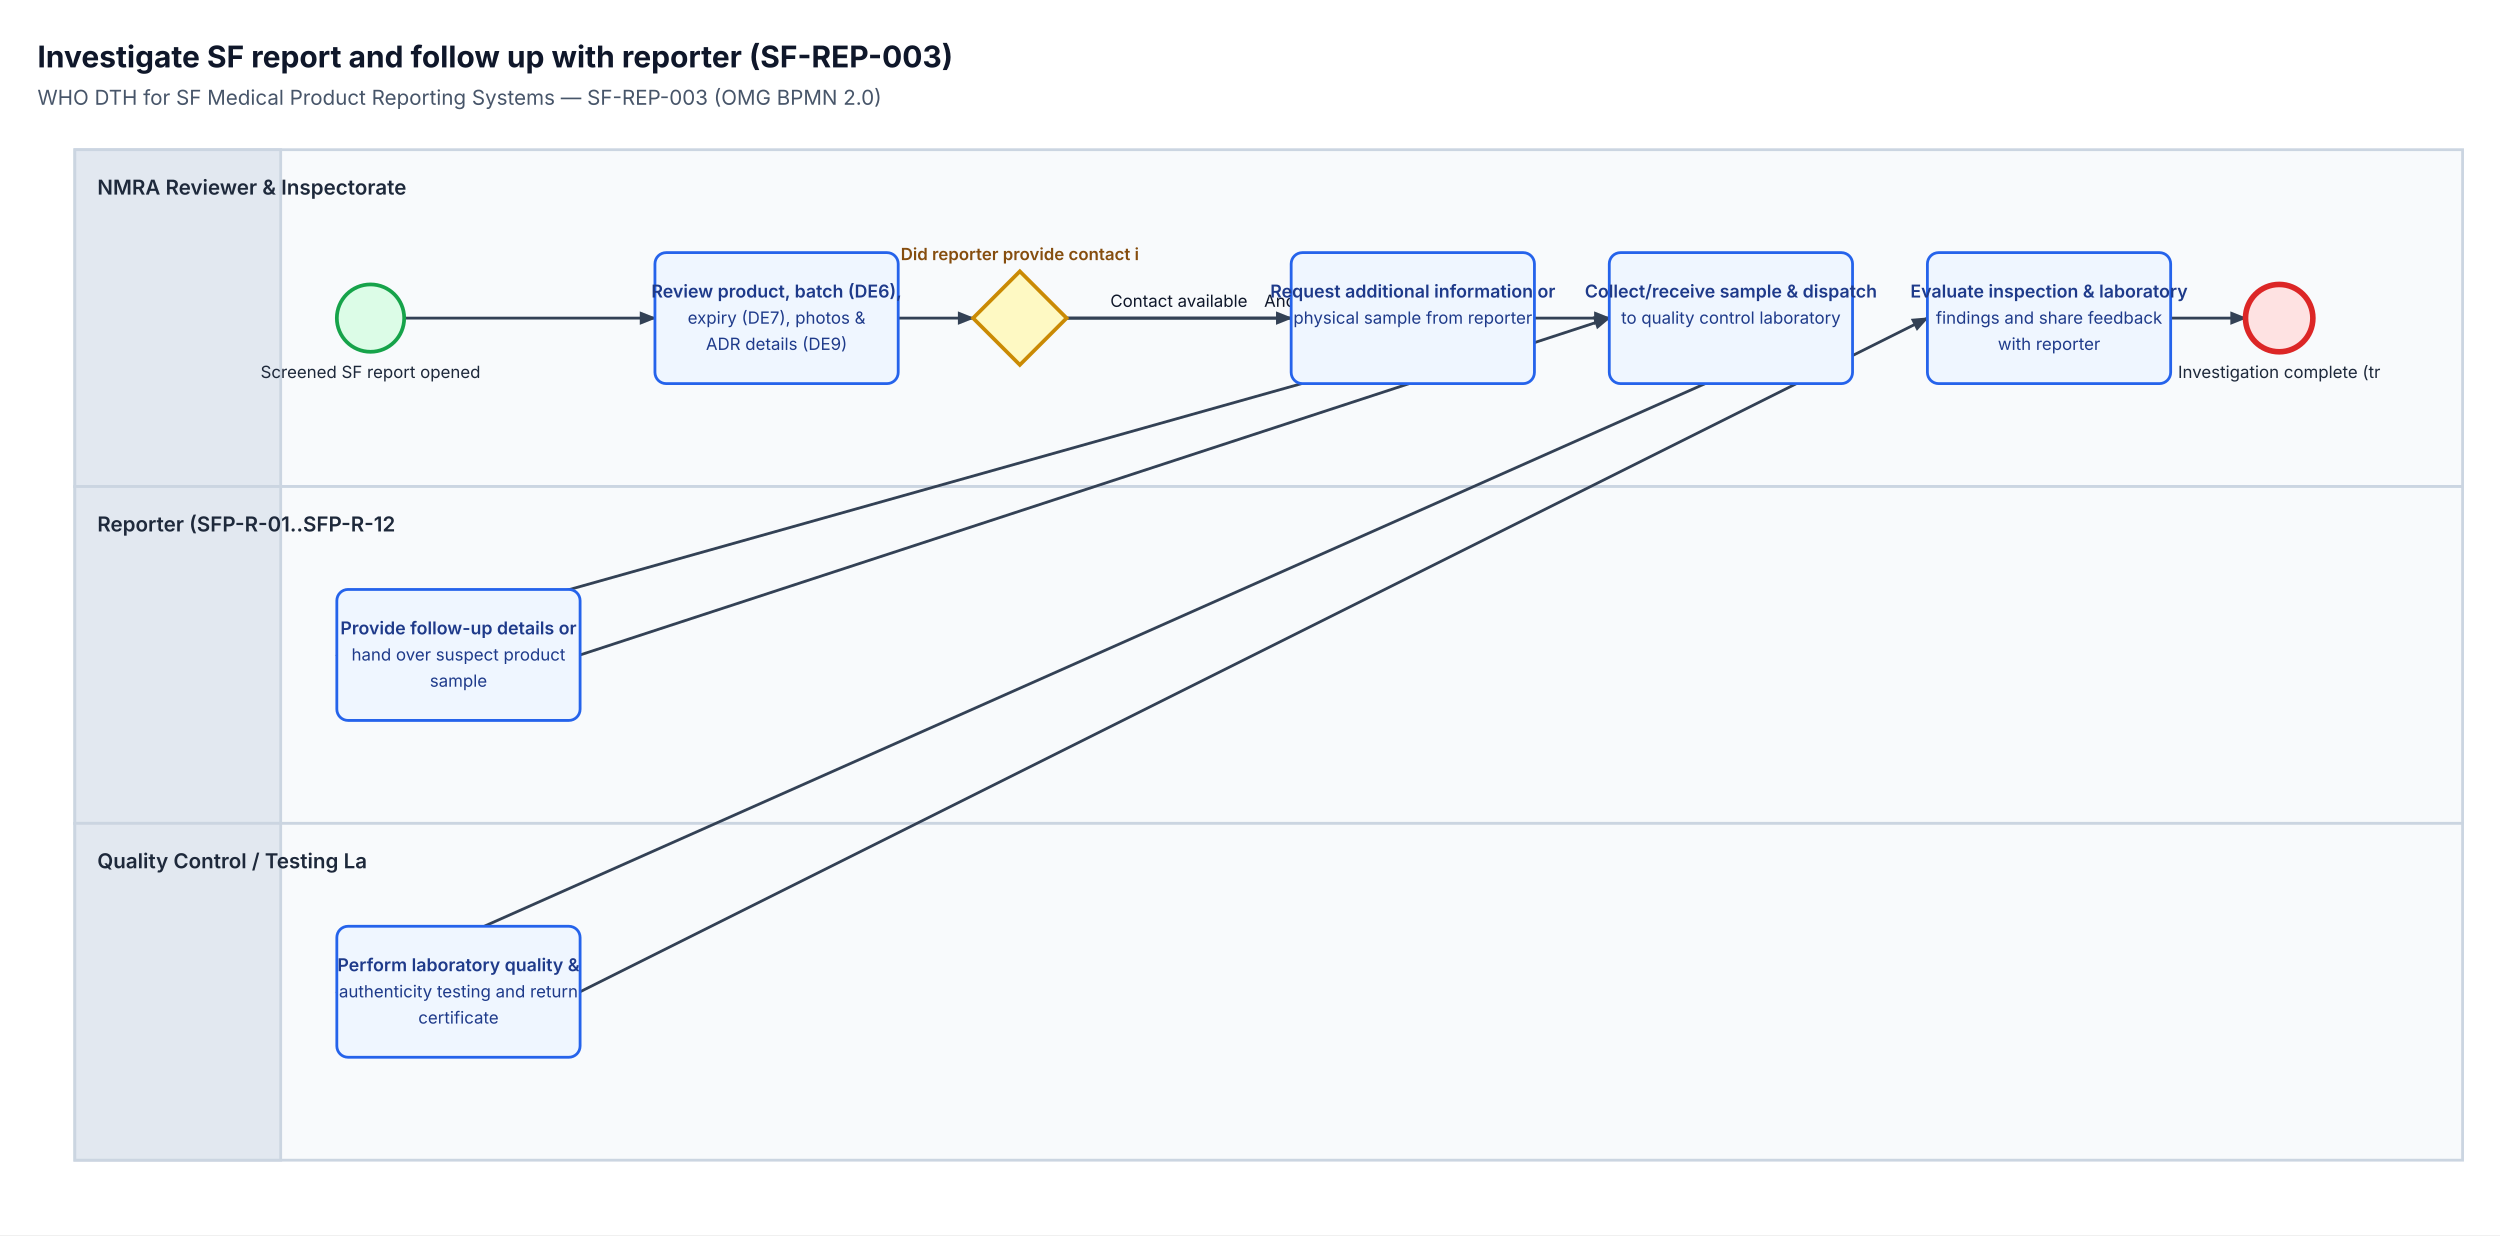
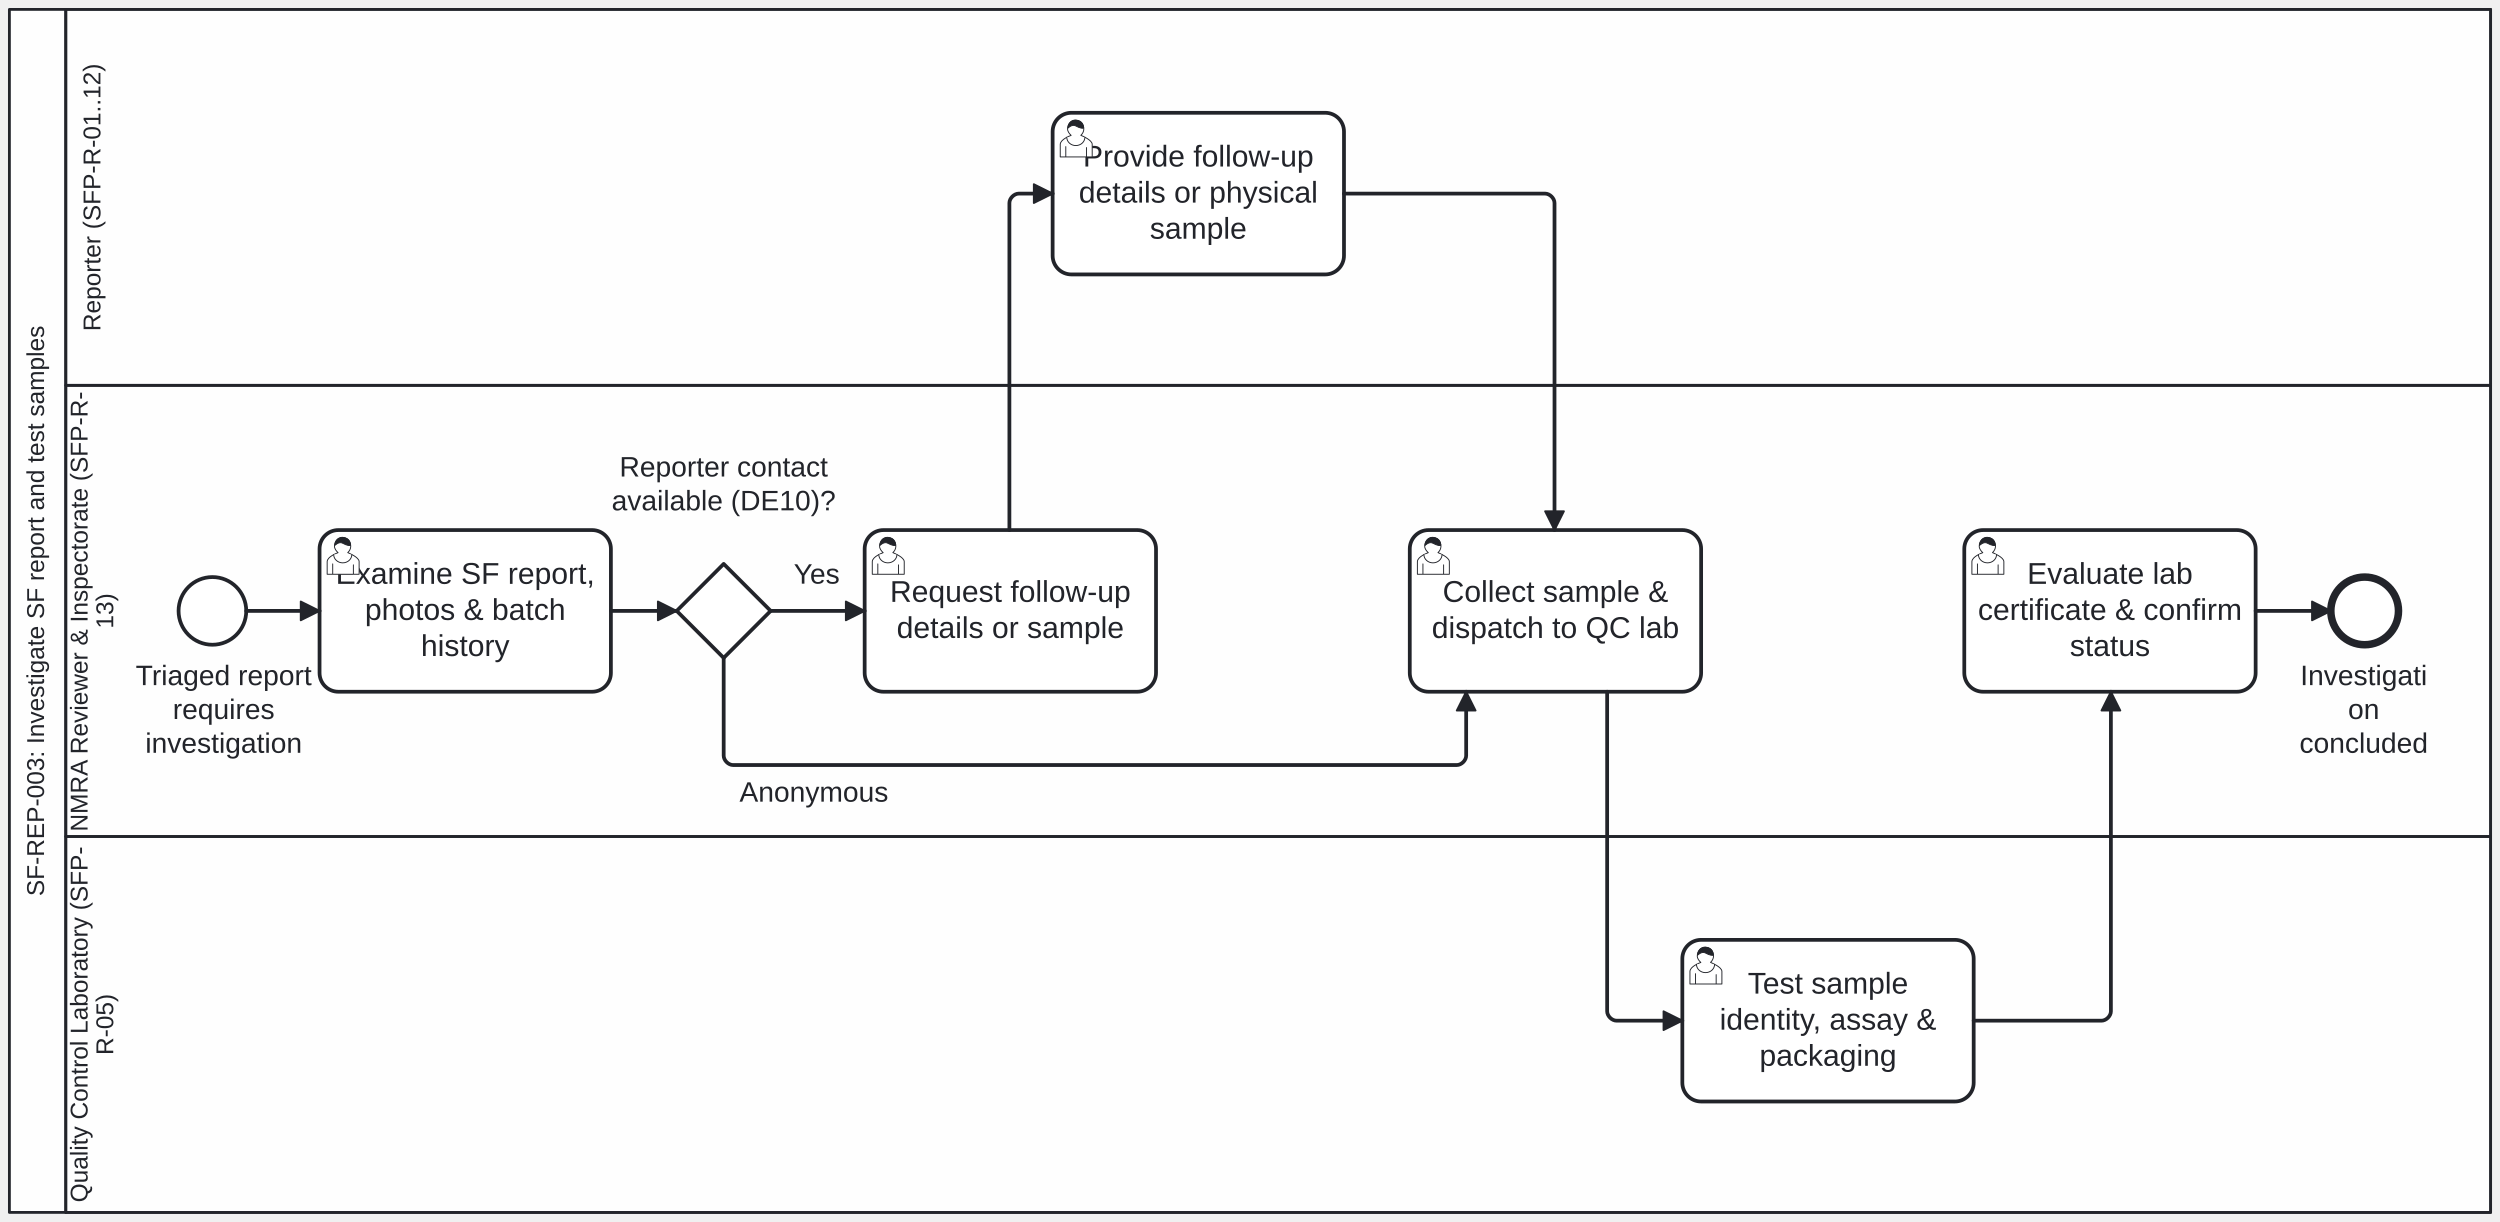
- <svg xmlns="http://www.w3.org/2000/svg" viewBox="0 0 1336 660" width="1336" height="660" font-family="Inter, -apple-system, BlinkMacSystemFont, sans-serif">
-   <defs>
-     <marker id="arrow" viewBox="0 0 10 10" refX="9" refY="5" markerWidth="6" markerHeight="6" orient="auto-start-reverse">
-       <path d="M 0 1 L 10 5 L 0 9 z" fill="#334155" />
-     </marker>
-   </defs>
-   <rect x="0" y="0" width="1336" height="660" fill="#ffffff" />
-   <text x="20" y="36" font-size="16" font-weight="700" fill="#0f172a">Investigate SF report and follow up with reporter (SF-REP-003)</text>
-   <text x="20" y="56" font-size="11" fill="#475569">WHO DTH for SF Medical Product Reporting Systems — SF-REP-003 (OMG BPMN 2.0)</text>
-   <rect x="40" y="80" width="1276" height="180" fill="#f8fafc" stroke="#cbd5e1" stroke-width="1.5" />
-   <rect x="40" y="80" width="110" height="180" fill="#e2e8f0" stroke="#cbd5e1" stroke-width="1.5" />
-   <text x="52" y="104" font-size="11" font-weight="600" fill="#1e293b">NMRA Reviewer &amp; Inspectorate</text>
-   <rect x="40" y="260" width="1276" height="180" fill="#f8fafc" stroke="#cbd5e1" stroke-width="1.5" />
-   <rect x="40" y="260" width="110" height="180" fill="#e2e8f0" stroke="#cbd5e1" stroke-width="1.5" />
-   <text x="52" y="284" font-size="11" font-weight="600" fill="#1e293b">Reporter (SFP-R-01..SFP-R-12</text>
-   <rect x="40" y="440" width="1276" height="180" fill="#f8fafc" stroke="#cbd5e1" stroke-width="1.5" />
-   <rect x="40" y="440" width="110" height="180" fill="#e2e8f0" stroke="#cbd5e1" stroke-width="1.5" />
-   <text x="52" y="464" font-size="11" font-weight="600" fill="#1e293b">Quality Control / Testing La</text>
-   <line x1="216" y1="170" x2="350" y2="170" stroke="#334155" stroke-width="1.5" marker-end="url(#arrow)" />
-   <line x1="480" y1="170" x2="520" y2="170" stroke="#334155" stroke-width="1.5" marker-end="url(#arrow)" />
-   <line x1="570" y1="170" x2="690" y2="170" stroke="#334155" stroke-width="1.5" marker-end="url(#arrow)" />
-   <text x="630" y="164" font-size="9" fill="#0f172a" text-anchor="middle">Contact available</text>
-   <line x1="570" y1="170" x2="860" y2="170" stroke="#334155" stroke-width="1.5" marker-end="url(#arrow)" />
-   <text x="715" y="164" font-size="9" fill="#0f172a" text-anchor="middle">Anonymous report</text>
-   <line x1="820" y1="170" x2="180" y2="350" stroke="#334155" stroke-width="1.5" marker-end="url(#arrow)" />
-   <line x1="310" y1="350" x2="860" y2="170" stroke="#334155" stroke-width="1.5" marker-end="url(#arrow)" />
-   <line x1="990" y1="170" x2="180" y2="530" stroke="#334155" stroke-width="1.5" marker-end="url(#arrow)" />
-   <line x1="310" y1="530" x2="1030" y2="170" stroke="#334155" stroke-width="1.5" marker-end="url(#arrow)" />
-   <line x1="1160" y1="170" x2="1200" y2="170" stroke="#334155" stroke-width="1.5" marker-end="url(#arrow)" />
-   <circle cx="198" cy="170" r="18" fill="#dcfce7" stroke="#16a34a" stroke-width="2" />
-   <text x="198" y="202" font-size="9" fill="#1e293b" text-anchor="middle">Screened SF report opened </text>
-   <rect x="350" y="135" width="130" height="70" rx="6" ry="6" fill="#eff6ff" stroke="#2563eb" stroke-width="1.5" />
-   <text x="415" y="159" font-size="9.5" font-weight="600" fill="#1e3a8a" text-anchor="middle">Review product, batch (DE6),</text>
-   <text x="415" y="173" font-size="9" fill="#1e3a8a" text-anchor="middle">expiry (DE7), photos &amp;</text>
-   <text x="415" y="187" font-size="9" fill="#1e3a8a" text-anchor="middle">ADR details (DE9)</text>
-   <polygon points="545,145 570,170 545,195 520,170" fill="#fef9c3" stroke="#ca8a04" stroke-width="2" />
-   <text x="545" y="139" font-size="9" font-weight="600" fill="#854d0e" text-anchor="middle">Did reporter provide contact i</text>
-   <rect x="690" y="135" width="130" height="70" rx="6" ry="6" fill="#eff6ff" stroke="#2563eb" stroke-width="1.5" />
-   <text x="755" y="159" font-size="9.5" font-weight="600" fill="#1e3a8a" text-anchor="middle">Request additional information or</text>
-   <text x="755" y="173" font-size="9" fill="#1e3a8a" text-anchor="middle">physical sample from reporter</text>
-   <rect x="860" y="135" width="130" height="70" rx="6" ry="6" fill="#eff6ff" stroke="#2563eb" stroke-width="1.5" />
-   <text x="925" y="159" font-size="9.5" font-weight="600" fill="#1e3a8a" text-anchor="middle">Collect/receive sample &amp; dispatch</text>
-   <text x="925" y="173" font-size="9" fill="#1e3a8a" text-anchor="middle">to quality control laboratory</text>
-   <rect x="1030" y="135" width="130" height="70" rx="6" ry="6" fill="#eff6ff" stroke="#2563eb" stroke-width="1.5" />
-   <text x="1095" y="159" font-size="9.5" font-weight="600" fill="#1e3a8a" text-anchor="middle">Evaluate inspection &amp; laboratory</text>
-   <text x="1095" y="173" font-size="9" fill="#1e3a8a" text-anchor="middle">findings and share feedback</text>
-   <text x="1095" y="187" font-size="9" fill="#1e3a8a" text-anchor="middle">with reporter</text>
-   <circle cx="1218" cy="170" r="18" fill="#fee2e2" stroke="#dc2626" stroke-width="3" />
-   <text x="1218" y="202" font-size="9" fill="#1e293b" text-anchor="middle">Investigation complete (tr</text>
-   <rect x="180" y="315" width="130" height="70" rx="6" ry="6" fill="#eff6ff" stroke="#2563eb" stroke-width="1.5" />
-   <text x="245" y="339" font-size="9.5" font-weight="600" fill="#1e3a8a" text-anchor="middle">Provide follow-up details or</text>
-   <text x="245" y="353" font-size="9" fill="#1e3a8a" text-anchor="middle">hand over suspect product</text>
-   <text x="245" y="367" font-size="9" fill="#1e3a8a" text-anchor="middle">sample</text>
-   <rect x="180" y="495" width="130" height="70" rx="6" ry="6" fill="#eff6ff" stroke="#2563eb" stroke-width="1.5" />
-   <text x="245" y="519" font-size="9.5" font-weight="600" fill="#1e3a8a" text-anchor="middle">Perform laboratory quality &amp;</text>
-   <text x="245" y="533" font-size="9" fill="#1e3a8a" text-anchor="middle">authenticity testing and return</text>
-   <text x="245" y="547" font-size="9" fill="#1e3a8a" text-anchor="middle">certificate</text>
+ <svg xmlns="http://www.w3.org/2000/svg" width="1330" height="650" viewBox="15 55 1330 650" version="1.1">
+   <g class="djs-group">
+     <g class="djs-element djs-shape" data-element-id="Participant_Process_SF_REP_003" style="display: block;" transform="matrix(1 0 0 1 20 60)">
+       <g class="djs-visual">
+         <rect x="0" y="0" width="1320" height="640" rx="0" ry="0" style="stroke-linecap: round; stroke-linejoin: round; stroke: rgb(34, 36, 42); stroke-width: 1.5px; fill: white; fill-opacity: 0.95;" />
+         <path style="fill: none; stroke-linecap: round; stroke-linejoin: round; stroke: rgb(34, 36, 42); stroke-width: 1.5px;" d="M30,0L30,640" />
+         <text lineHeight="1.05" class="djs-label" transform="matrix(-1.83697e-16 -1 1 -1.83697e-16 0 640)" style="font-family: Arial, sans-serif; font-size: 13px; font-weight: normal; fill: rgb(34, 36, 42);">
+           <tspan x="168.266" y="18.413">SF-REP-003: Investigate SF report and test samples</tspan>
+         </text>
+       </g>
+       <rect class="djs-hit djs-hit-all" x="0" y="0" width="1320" height="640" style="fill: none; stroke-opacity: 0; stroke: white; stroke-width: 15px;" />
+     </g>
+     <g class="djs-children">
+       <g class="djs-group">
+         <g class="djs-element djs-shape" data-element-id="Lane_SF_REP_003_Lab" style="display: block;" transform="matrix(1 0 0 1 50 500)">
+           <g class="djs-visual">
+             <rect x="0" y="0" width="1290" height="200" rx="0" ry="0" style="stroke-linecap: round; stroke-linejoin: round; stroke: rgb(34, 36, 42); stroke-width: 1.5px; fill: white; fill-opacity: 0.25;" />
+             <text lineHeight="1.05" class="djs-label" transform="matrix(-1.83697e-16 -1 1 -1.83697e-16 0 200)" style="font-family: Arial, sans-serif; font-size: 13px; font-weight: normal; fill: rgb(34, 36, 42);">
+               <tspan x="5.353" y="11.588">Quality Control Laboratory (SFP-</tspan>
+               <tspan x="83.747" y="25.238">R-05)</tspan>
+             </text>
+           </g>
+           <rect class="djs-hit djs-hit-all" x="0" y="0" width="1290" height="200" style="fill: none; stroke-opacity: 0; stroke: white; stroke-width: 15px;" />
+         </g>
+       </g>
+       <g class="djs-group">
+         <g class="djs-element djs-shape" data-element-id="Lane_SF_REP_003_NMRA" style="display: block;" transform="matrix(1 0 0 1 50 260)">
+           <g class="djs-visual">
+             <rect x="0" y="0" width="1290" height="240" rx="0" ry="0" style="stroke-linecap: round; stroke-linejoin: round; stroke: rgb(34, 36, 42); stroke-width: 1.5px; fill: white; fill-opacity: 0.25;" />
+             <text lineHeight="1.05" class="djs-label" transform="matrix(-1.83697e-16 -1 1 -1.83697e-16 0 240)" style="font-family: Arial, sans-serif; font-size: 13px; font-weight: normal; fill: rgb(34, 36, 42);">
+               <tspan x="2.61" y="11.588">NMRA Reviewer &amp; Inspectorate (SFP-R-</tspan>
+               <tspan x="110.605" y="25.238">13)</tspan>
+             </text>
+           </g>
+           <rect class="djs-hit djs-hit-all" x="0" y="0" width="1290" height="240" style="fill: none; stroke-opacity: 0; stroke: white; stroke-width: 15px;" />
+         </g>
+       </g>
+       <g class="djs-group">
+         <g class="djs-element djs-shape" data-element-id="Lane_SF_REP_003_Reporter" style="display: block;" transform="matrix(1 0 0 1 50 60)">
+           <g class="djs-visual">
+             <rect x="0" y="0" width="1290" height="200" rx="0" ry="0" style="stroke-linecap: round; stroke-linejoin: round; stroke: rgb(34, 36, 42); stroke-width: 1.5px; fill: white; fill-opacity: 0.25;" />
+             <text lineHeight="1.05" class="djs-label" transform="matrix(-1.83697e-16 -1 1 -1.83697e-16 0 200)" style="font-family: Arial, sans-serif; font-size: 13px; font-weight: normal; fill: rgb(34, 36, 42);">
+               <tspan x="28.84" y="18.413">Reporter (SFP-R-01..12)</tspan>
+             </text>
+           </g>
+           <rect class="djs-hit djs-hit-all" x="0" y="0" width="1290" height="200" style="fill: none; stroke-opacity: 0; stroke: white; stroke-width: 15px;" />
+         </g>
+       </g>
+       <g class="djs-group">
+         <g class="djs-element djs-shape" data-element-id="Task_304_ProvideFollowUp" style="display: block;" transform="matrix(1 0 0 1 575 115)">
+           <g class="djs-visual">
+             <rect x="0" y="0" width="155" height="86" rx="10" ry="10" style="stroke-linecap: round; stroke-linejoin: round; stroke: rgb(34, 36, 42); stroke-width: 2px; fill: white; fill-opacity: 0.95;" />
+             <text lineHeight="1.2" class="djs-label" style="font-family: Arial, sans-serif; font-size: 16px; font-weight: normal; fill: rgb(34, 36, 42);">
+               <tspan x="16.137" y="28.6">Provide follow-up </tspan>
+               <tspan x="13.914" y="47.8">details or physical </tspan>
+               <tspan x="51.711" y="67">sample</tspan>
+             </text>
+             <path d="m 15,12 c 0.909,-0.845 1.594,-2.049 1.594,-3.385 0,-2.554 -1.805,-4.622 -4.357,-4.622 -2.552,0 -4.288,2.068 -4.288,4.622 0,1.348 0.974,2.562 1.896,3.405 -0.529,0.187 -5.669,2.097 -5.794,4.756 v 6.718 h 17 v -6.718 c 0,-2.298 -5.528,-4.595 -6.051,-4.776 zm -8,6 l 0,5.5 m 11,0 l 0,-5" style="fill: white; stroke-linecap: round; stroke-linejoin: round; stroke: rgb(34, 36, 42); stroke-width: 0.5px;" />
+             <path d="m 15,12 m 2.162,1.009 c 0,2.447 -2.158,4.431 -4.821,4.431 -2.665,0 -4.822,-1.981 -4.822,-4.431 " style="fill: white; stroke-linecap: round; stroke-linejoin: round; stroke: rgb(34, 36, 42); stroke-width: 0.5px;" />
+             <path d="m 15,12 m -6.9,-3.80 c 0,0 2.251,-2.358 4.274,-1.177 2.024,1.181 4.221,1.537 4.124,0.965 -0.098,-0.57 -0.117,-3.791 -4.191,-4.136 -3.575,0.001 -4.208,3.367 -4.207,4.348 z" style="fill: rgb(34, 36, 42); stroke-linecap: round; stroke-linejoin: round; stroke: rgb(34, 36, 42); stroke-width: 0.5px;" />
+           </g>
+           <rect class="djs-hit djs-hit-all" x="0" y="0" width="155" height="86" style="fill: none; stroke-opacity: 0; stroke: white; stroke-width: 15px;" />
+         </g>
+       </g>
+       <g class="djs-group">
+         <g class="djs-element djs-shape" data-element-id="Start_SF_REP_003" style="display: block;" transform="matrix(1 0 0 1 110 362)">
+           <g class="djs-visual">
+             <circle cx="18" cy="18" r="18" style="stroke-linecap: round; stroke-linejoin: round; stroke: rgb(34, 36, 42); stroke-width: 2px; fill: white; fill-opacity: 0.95;" />
+           </g>
+           <rect class="djs-hit djs-hit-all" x="0" y="0" width="36" height="36" style="fill: none; stroke-opacity: 0; stroke: white; stroke-width: 15px;" />
+         </g>
+       </g>
+       <g class="djs-group">
+         <g class="djs-element djs-shape" data-element-id="Start_SF_REP_003_label" style="display: block;" transform="matrix(1 0 0 1 87 406)">
+           <g class="djs-visual">
+             <text lineHeight="1.2" class="djs-label" style="font-family: Arial, sans-serif; font-size: 15px; font-weight: normal; fill: rgb(34, 36, 42);">
+               <tspan x="0.173" y="13.5">Triaged report</tspan>
+               <tspan x="19.904" y="31.5">requires </tspan>
+               <tspan x="5.307" y="49.5">investigation</tspan>
+             </text>
+           </g>
+           <rect class="djs-hit djs-hit-all" x="0" y="0" width="94" height="54" style="fill: none; stroke-opacity: 0; stroke: white; stroke-width: 15px;" />
+         </g>
+       </g>
+       <g class="djs-group">
+         <g class="djs-element djs-shape" data-element-id="Task_301_ReviewDossier" style="display: block;" transform="matrix(1 0 0 1 185 337)">
+           <g class="djs-visual">
+             <rect x="0" y="0" width="155" height="86" rx="10" ry="10" style="stroke-linecap: round; stroke-linejoin: round; stroke: rgb(34, 36, 42); stroke-width: 2px; fill: white; fill-opacity: 0.95;" />
+             <text lineHeight="1.2" class="djs-label" style="font-family: Arial, sans-serif; font-size: 16px; font-weight: normal; fill: rgb(34, 36, 42);">
+               <tspan x="8.586" y="28.6">Examine SF report, </tspan>
+               <tspan x="24.129" y="47.8">photos &amp; batch </tspan>
+               <tspan x="53.938" y="67">history</tspan>
+             </text>
+             <path d="m 15,12 c 0.909,-0.845 1.594,-2.049 1.594,-3.385 0,-2.554 -1.805,-4.622 -4.357,-4.622 -2.552,0 -4.288,2.068 -4.288,4.622 0,1.348 0.974,2.562 1.896,3.405 -0.529,0.187 -5.669,2.097 -5.794,4.756 v 6.718 h 17 v -6.718 c 0,-2.298 -5.528,-4.595 -6.051,-4.776 zm -8,6 l 0,5.5 m 11,0 l 0,-5" style="fill: white; stroke-linecap: round; stroke-linejoin: round; stroke: rgb(34, 36, 42); stroke-width: 0.5px;" />
+             <path d="m 15,12 m 2.162,1.009 c 0,2.447 -2.158,4.431 -4.821,4.431 -2.665,0 -4.822,-1.981 -4.822,-4.431 " style="fill: white; stroke-linecap: round; stroke-linejoin: round; stroke: rgb(34, 36, 42); stroke-width: 0.5px;" />
+             <path d="m 15,12 m -6.9,-3.80 c 0,0 2.251,-2.358 4.274,-1.177 2.024,1.181 4.221,1.537 4.124,0.965 -0.098,-0.57 -0.117,-3.791 -4.191,-4.136 -3.575,0.001 -4.208,3.367 -4.207,4.348 z" style="fill: rgb(34, 36, 42); stroke-linecap: round; stroke-linejoin: round; stroke: rgb(34, 36, 42); stroke-width: 0.5px;" />
+           </g>
+           <rect class="djs-hit djs-hit-all" x="0" y="0" width="155" height="86" style="fill: none; stroke-opacity: 0; stroke: white; stroke-width: 15px;" />
+         </g>
+       </g>
+       <g class="djs-group">
+         <g class="djs-element djs-shape" data-element-id="Gw_301_HasContact" style="display: block;" transform="matrix(1 0 0 1 375 355)">
+           <g class="djs-visual">
+             <polygon points="25,0 50,25 25,50 0,25" style="stroke-linecap: round; stroke-linejoin: round; stroke: rgb(34, 36, 42); stroke-width: 2px; fill: white; fill-opacity: 0.95;" />
+           </g>
+           <rect class="djs-hit djs-hit-all" x="0" y="0" width="50" height="50" style="fill: none; stroke-opacity: 0; stroke: white; stroke-width: 15px;" />
+         </g>
+       </g>
+       <g class="djs-group">
+         <g class="djs-element djs-shape" data-element-id="Gw_301_HasContact_label" style="display: block;" transform="matrix(1 0 0 1 340 295)">
+           <g class="djs-visual">
+             <text lineHeight="1.2" class="djs-label" style="font-family: Arial, sans-serif; font-size: 15px; font-weight: normal; fill: rgb(34, 36, 42);">
+               <tspan x="4.556" y="13.5">Reporter contact </tspan>
+               <tspan x="0.385" y="31.5">available (DE10)?</tspan>
+             </text>
+           </g>
+           <rect class="djs-hit djs-hit-all" x="0" y="0" width="120" height="36" style="fill: none; stroke-opacity: 0; stroke: white; stroke-width: 15px;" />
+         </g>
+       </g>
+       <g class="djs-group">
+         <g class="djs-element djs-shape" data-element-id="Task_302_RequestFollowUp" style="display: block;" transform="matrix(1 0 0 1 475 337)">
+           <g class="djs-visual">
+             <rect x="0" y="0" width="155" height="86" rx="10" ry="10" style="stroke-linecap: round; stroke-linejoin: round; stroke: rgb(34, 36, 42); stroke-width: 2px; fill: white; fill-opacity: 0.95;" />
+             <text lineHeight="1.2" class="djs-label" style="font-family: Arial, sans-serif; font-size: 16px; font-weight: normal; fill: rgb(34, 36, 42);">
+               <tspan x="13.465" y="38.2">Request follow-up </tspan>
+               <tspan x="17.027" y="57.4">details or sample</tspan>
+             </text>
+             <path d="m 15,12 c 0.909,-0.845 1.594,-2.049 1.594,-3.385 0,-2.554 -1.805,-4.622 -4.357,-4.622 -2.552,0 -4.288,2.068 -4.288,4.622 0,1.348 0.974,2.562 1.896,3.405 -0.529,0.187 -5.669,2.097 -5.794,4.756 v 6.718 h 17 v -6.718 c 0,-2.298 -5.528,-4.595 -6.051,-4.776 zm -8,6 l 0,5.5 m 11,0 l 0,-5" style="fill: white; stroke-linecap: round; stroke-linejoin: round; stroke: rgb(34, 36, 42); stroke-width: 0.5px;" />
+             <path d="m 15,12 m 2.162,1.009 c 0,2.447 -2.158,4.431 -4.821,4.431 -2.665,0 -4.822,-1.981 -4.822,-4.431 " style="fill: white; stroke-linecap: round; stroke-linejoin: round; stroke: rgb(34, 36, 42); stroke-width: 0.5px;" />
+             <path d="m 15,12 m -6.9,-3.80 c 0,0 2.251,-2.358 4.274,-1.177 2.024,1.181 4.221,1.537 4.124,0.965 -0.098,-0.57 -0.117,-3.791 -4.191,-4.136 -3.575,0.001 -4.208,3.367 -4.207,4.348 z" style="fill: rgb(34, 36, 42); stroke-linecap: round; stroke-linejoin: round; stroke: rgb(34, 36, 42); stroke-width: 0.5px;" />
+           </g>
+           <rect class="djs-hit djs-hit-all" x="0" y="0" width="155" height="86" style="fill: none; stroke-opacity: 0; stroke: white; stroke-width: 15px;" />
+         </g>
+       </g>
+       <g class="djs-group">
+         <g class="djs-element djs-shape" data-element-id="Task_303_DispatchSampleToLab" style="display: block;" transform="matrix(1 0 0 1 765 337)">
+           <g class="djs-visual">
+             <rect x="0" y="0" width="155" height="86" rx="10" ry="10" style="stroke-linecap: round; stroke-linejoin: round; stroke: rgb(34, 36, 42); stroke-width: 2px; fill: white; fill-opacity: 0.95;" />
+             <text lineHeight="1.2" class="djs-label" style="font-family: Arial, sans-serif; font-size: 16px; font-weight: normal; fill: rgb(34, 36, 42);">
+               <tspan x="17.477" y="38.2">Collect sample &amp; </tspan>
+               <tspan x="11.688" y="57.4">dispatch to QC lab</tspan>
+             </text>
+             <path d="m 15,12 c 0.909,-0.845 1.594,-2.049 1.594,-3.385 0,-2.554 -1.805,-4.622 -4.357,-4.622 -2.552,0 -4.288,2.068 -4.288,4.622 0,1.348 0.974,2.562 1.896,3.405 -0.529,0.187 -5.669,2.097 -5.794,4.756 v 6.718 h 17 v -6.718 c 0,-2.298 -5.528,-4.595 -6.051,-4.776 zm -8,6 l 0,5.5 m 11,0 l 0,-5" style="fill: white; stroke-linecap: round; stroke-linejoin: round; stroke: rgb(34, 36, 42); stroke-width: 0.5px;" />
+             <path d="m 15,12 m 2.162,1.009 c 0,2.447 -2.158,4.431 -4.821,4.431 -2.665,0 -4.822,-1.981 -4.822,-4.431 " style="fill: white; stroke-linecap: round; stroke-linejoin: round; stroke: rgb(34, 36, 42); stroke-width: 0.5px;" />
+             <path d="m 15,12 m -6.9,-3.80 c 0,0 2.251,-2.358 4.274,-1.177 2.024,1.181 4.221,1.537 4.124,0.965 -0.098,-0.57 -0.117,-3.791 -4.191,-4.136 -3.575,0.001 -4.208,3.367 -4.207,4.348 z" style="fill: rgb(34, 36, 42); stroke-linecap: round; stroke-linejoin: round; stroke: rgb(34, 36, 42); stroke-width: 0.5px;" />
+           </g>
+           <rect class="djs-hit djs-hit-all" x="0" y="0" width="155" height="86" style="fill: none; stroke-opacity: 0; stroke: white; stroke-width: 15px;" />
+         </g>
+       </g>
+       <g class="djs-group">
+         <g class="djs-element djs-shape" data-element-id="Task_306_EvaluateLabFindings" style="display: block;" transform="matrix(1 0 0 1 1060 337)">
+           <g class="djs-visual">
+             <rect x="0" y="0" width="155" height="86" rx="10" ry="10" style="stroke-linecap: round; stroke-linejoin: round; stroke: rgb(34, 36, 42); stroke-width: 2px; fill: white; fill-opacity: 0.95;" />
+             <text lineHeight="1.2" class="djs-label" style="font-family: Arial, sans-serif; font-size: 16px; font-weight: normal; fill: rgb(34, 36, 42);">
+               <tspan x="33.469" y="28.6">Evaluate lab </tspan>
+               <tspan x="7.258" y="47.8">certificate &amp; confirm</tspan>
+               <tspan x="56.156" y="67">status</tspan>
+             </text>
+             <path d="m 15,12 c 0.909,-0.845 1.594,-2.049 1.594,-3.385 0,-2.554 -1.805,-4.622 -4.357,-4.622 -2.552,0 -4.288,2.068 -4.288,4.622 0,1.348 0.974,2.562 1.896,3.405 -0.529,0.187 -5.669,2.097 -5.794,4.756 v 6.718 h 17 v -6.718 c 0,-2.298 -5.528,-4.595 -6.051,-4.776 zm -8,6 l 0,5.5 m 11,0 l 0,-5" style="fill: white; stroke-linecap: round; stroke-linejoin: round; stroke: rgb(34, 36, 42); stroke-width: 0.5px;" />
+             <path d="m 15,12 m 2.162,1.009 c 0,2.447 -2.158,4.431 -4.821,4.431 -2.665,0 -4.822,-1.981 -4.822,-4.431 " style="fill: white; stroke-linecap: round; stroke-linejoin: round; stroke: rgb(34, 36, 42); stroke-width: 0.5px;" />
+             <path d="m 15,12 m -6.9,-3.80 c 0,0 2.251,-2.358 4.274,-1.177 2.024,1.181 4.221,1.537 4.124,0.965 -0.098,-0.57 -0.117,-3.791 -4.191,-4.136 -3.575,0.001 -4.208,3.367 -4.207,4.348 z" style="fill: rgb(34, 36, 42); stroke-linecap: round; stroke-linejoin: round; stroke: rgb(34, 36, 42); stroke-width: 0.5px;" />
+           </g>
+           <rect class="djs-hit djs-hit-all" x="0" y="0" width="155" height="86" style="fill: none; stroke-opacity: 0; stroke: white; stroke-width: 15px;" />
+         </g>
+       </g>
+       <g class="djs-group">
+         <g class="djs-element djs-shape" data-element-id="End_SF_REP_003" style="display: block;" transform="matrix(1 0 0 1 1255 362)">
+           <g class="djs-visual">
+             <circle cx="18" cy="18" r="18" style="stroke-linecap: round; stroke-linejoin: round; stroke: rgb(34, 36, 42); stroke-width: 4px; fill: white; fill-opacity: 0.95;" />
+           </g>
+           <rect class="djs-hit djs-hit-all" x="0" y="0" width="36" height="36" style="fill: none; stroke-opacity: 0; stroke: white; stroke-width: 15px;" />
+         </g>
+       </g>
+       <g class="djs-group">
+         <g class="djs-element djs-shape" data-element-id="End_SF_REP_003_label" style="display: block;" transform="matrix(1 0 0 1 1230 406)">
+           <g class="djs-visual">
+             <text lineHeight="1.2" class="djs-label" style="font-family: Arial, sans-serif; font-size: 15px; font-weight: normal; fill: rgb(34, 36, 42);">
+               <tspan x="8.732" y="13.5">Investigati</tspan>
+               <tspan x="34.158" y="31.5">on </tspan>
+               <tspan x="8.307" y="49.5">concluded</tspan>
+             </text>
+           </g>
+           <rect class="djs-hit djs-hit-all" x="0" y="0" width="85" height="36" style="fill: none; stroke-opacity: 0; stroke: white; stroke-width: 15px;" />
+         </g>
+       </g>
+       <g class="djs-group">
+         <g class="djs-element djs-shape" data-element-id="Task_305_PerformLabAnalysis" style="display: block;" transform="matrix(1 0 0 1 910 555)">
+           <g class="djs-visual">
+             <rect x="0" y="0" width="155" height="86" rx="10" ry="10" style="stroke-linecap: round; stroke-linejoin: round; stroke: rgb(34, 36, 42); stroke-width: 2px; fill: white; fill-opacity: 0.95;" />
+             <text lineHeight="1.2" class="djs-label" style="font-family: Arial, sans-serif; font-size: 16px; font-weight: normal; fill: rgb(34, 36, 42);">
+               <tspan x="34.816" y="28.6">Test sample </tspan>
+               <tspan x="19.844" y="47.8">identity, assay &amp; </tspan>
+               <tspan x="41.027" y="67">packaging</tspan>
+             </text>
+             <path d="m 15,12 c 0.909,-0.845 1.594,-2.049 1.594,-3.385 0,-2.554 -1.805,-4.622 -4.357,-4.622 -2.552,0 -4.288,2.068 -4.288,4.622 0,1.348 0.974,2.562 1.896,3.405 -0.529,0.187 -5.669,2.097 -5.794,4.756 v 6.718 h 17 v -6.718 c 0,-2.298 -5.528,-4.595 -6.051,-4.776 zm -8,6 l 0,5.5 m 11,0 l 0,-5" style="fill: white; stroke-linecap: round; stroke-linejoin: round; stroke: rgb(34, 36, 42); stroke-width: 0.5px;" />
+             <path d="m 15,12 m 2.162,1.009 c 0,2.447 -2.158,4.431 -4.821,4.431 -2.665,0 -4.822,-1.981 -4.822,-4.431 " style="fill: white; stroke-linecap: round; stroke-linejoin: round; stroke: rgb(34, 36, 42); stroke-width: 0.5px;" />
+             <path d="m 15,12 m -6.9,-3.80 c 0,0 2.251,-2.358 4.274,-1.177 2.024,1.181 4.221,1.537 4.124,0.965 -0.098,-0.57 -0.117,-3.791 -4.191,-4.136 -3.575,0.001 -4.208,3.367 -4.207,4.348 z" style="fill: rgb(34, 36, 42); stroke-linecap: round; stroke-linejoin: round; stroke: rgb(34, 36, 42); stroke-width: 0.5px;" />
+           </g>
+           <rect class="djs-hit djs-hit-all" x="0" y="0" width="155" height="86" style="fill: none; stroke-opacity: 0; stroke: white; stroke-width: 15px;" />
+         </g>
+       </g>
+       <g class="djs-group">
+         <g class="djs-element djs-connection" data-element-id="Flow_301" style="display: block;">
+           <g class="djs-visual">
+             <defs>
+               <marker id="marker-ccwjx3t382n38uutom940ne42" viewBox="0 0 20 20" refX="11" refY="10" markerWidth="10" markerHeight="10" orient="auto">
+                 <path d="M 1 5 L 11 10 L 1 15 Z" style="stroke-linecap: round; stroke-linejoin: round; stroke: rgb(34, 36, 42); stroke-width: 1px; fill: rgb(34, 36, 42);" />
+               </marker>
+             </defs>
+             <path data-corner-radius="5" style="fill: none; stroke-linecap: round; stroke-linejoin: round; stroke: rgb(34, 36, 42); stroke-width: 2px; marker-end: url('#marker-ccwjx3t382n38uutom940ne42');" d="M146,380L185,380" />
+           </g>
+           <path d="M146,380L185,380" class="djs-hit djs-hit-stroke" style="fill: none; stroke-opacity: 0; stroke: white; stroke-width: 15px;" />
+         </g>
+       </g>
+       <g class="djs-group">
+         <g class="djs-element djs-connection" data-element-id="Flow_302" style="display: block;">
+           <g class="djs-visual">
+             <defs>
+               <marker id="marker-885v6q93e162f704o9ice0jp6" viewBox="0 0 20 20" refX="11" refY="10" markerWidth="10" markerHeight="10" orient="auto">
+                 <path d="M 1 5 L 11 10 L 1 15 Z" style="stroke-linecap: round; stroke-linejoin: round; stroke: rgb(34, 36, 42); stroke-width: 1px; fill: rgb(34, 36, 42);" />
+               </marker>
+             </defs>
+             <path data-corner-radius="5" style="fill: none; stroke-linecap: round; stroke-linejoin: round; stroke: rgb(34, 36, 42); stroke-width: 2px; marker-end: url('#marker-885v6q93e162f704o9ice0jp6');" d="M340,380L375,380" />
+           </g>
+           <path d="M340,380L375,380" class="djs-hit djs-hit-stroke" style="fill: none; stroke-opacity: 0; stroke: white; stroke-width: 15px;" />
+         </g>
+       </g>
+       <g class="djs-group">
+         <g class="djs-element djs-connection" data-element-id="Flow_303_Yes" style="display: block;">
+           <g class="djs-visual">
+             <defs>
+               <marker id="marker-3dtn9whum3t7h7g15weqfdfr7" viewBox="0 0 20 20" refX="11" refY="10" markerWidth="10" markerHeight="10" orient="auto">
+                 <path d="M 1 5 L 11 10 L 1 15 Z" style="stroke-linecap: round; stroke-linejoin: round; stroke: rgb(34, 36, 42); stroke-width: 1px; fill: rgb(34, 36, 42);" />
+               </marker>
+             </defs>
+             <path data-corner-radius="5" style="fill: none; stroke-linecap: round; stroke-linejoin: round; stroke: rgb(34, 36, 42); stroke-width: 2px; marker-end: url('#marker-3dtn9whum3t7h7g15weqfdfr7');" d="M425,380L475,380" />
+           </g>
+           <path d="M425,380L475,380" class="djs-hit djs-hit-stroke" style="fill: none; stroke-opacity: 0; stroke: white; stroke-width: 15px;" />
+         </g>
+       </g>
+       <g class="djs-group">
+         <g class="djs-element djs-shape" data-element-id="Flow_303_Yes_label" style="display: block;" transform="matrix(1 0 0 1 437 352)">
+           <g class="djs-visual">
+             <text lineHeight="1.2" class="djs-label" style="font-family: Arial, sans-serif; font-size: 15px; font-weight: normal; fill: rgb(34, 36, 42);">
+               <tspan x="0.265" y="13.5">Yes</tspan>
+             </text>
+           </g>
+           <rect class="djs-hit djs-hit-all" x="0" y="0" width="25" height="18" style="fill: none; stroke-opacity: 0; stroke: white; stroke-width: 15px;" />
+         </g>
+       </g>
+       <g class="djs-group">
+         <g class="djs-element djs-connection" data-element-id="Flow_303_No" style="display: block;">
+           <g class="djs-visual">
+             <defs>
+               <marker id="marker-aq269ve6lq9ga2x9sazkhxkam" viewBox="0 0 20 20" refX="11" refY="10" markerWidth="10" markerHeight="10" orient="auto">
+                 <path d="M 1 5 L 11 10 L 1 15 Z" style="stroke-linecap: round; stroke-linejoin: round; stroke: rgb(34, 36, 42); stroke-width: 1px; fill: rgb(34, 36, 42);" />
+               </marker>
+             </defs>
+             <path data-corner-radius="5" style="fill: none; stroke-linecap: round; stroke-linejoin: round; stroke: rgb(34, 36, 42); stroke-width: 2px; marker-end: url('#marker-aq269ve6lq9ga2x9sazkhxkam');" d="M400,405L400,457C400,459.5,402.5,462,405,462L790,462C792.5,462,795,459.5,795,457L795,423" />
+           </g>
+           <path d="M400,405L400,462L795,462L795,423" class="djs-hit djs-hit-stroke" style="fill: none; stroke-opacity: 0; stroke: white; stroke-width: 15px;" />
+         </g>
+       </g>
+       <g class="djs-group">
+         <g class="djs-element djs-shape" data-element-id="Flow_303_No_label" style="display: block;" transform="matrix(1 0 0 1 408 468)">
+           <g class="djs-visual">
+             <text lineHeight="1.2" class="djs-label" style="font-family: Arial, sans-serif; font-size: 15px; font-weight: normal; fill: rgb(34, 36, 42);">
+               <tspan x="0.394" y="13.5">Anonymous</tspan>
+             </text>
+           </g>
+           <rect class="djs-hit djs-hit-all" x="0" y="0" width="80" height="18" style="fill: none; stroke-opacity: 0; stroke: white; stroke-width: 15px;" />
+         </g>
+       </g>
+       <g class="djs-group">
+         <g class="djs-element djs-connection" data-element-id="Flow_304" style="display: block;">
+           <g class="djs-visual">
+             <defs>
+               <marker id="marker-3akns6u07ze4shxww7odxoquf" viewBox="0 0 20 20" refX="11" refY="10" markerWidth="10" markerHeight="10" orient="auto">
+                 <path d="M 1 5 L 11 10 L 1 15 Z" style="stroke-linecap: round; stroke-linejoin: round; stroke: rgb(34, 36, 42); stroke-width: 1px; fill: rgb(34, 36, 42);" />
+               </marker>
+             </defs>
+             <path data-corner-radius="5" style="fill: none; stroke-linecap: round; stroke-linejoin: round; stroke: rgb(34, 36, 42); stroke-width: 2px; marker-end: url('#marker-3akns6u07ze4shxww7odxoquf');" d="M552,337L552,163C552,160.5,554.5,158,557,158L575,158" />
+           </g>
+           <path d="M552,337L552,158L575,158" class="djs-hit djs-hit-stroke" style="fill: none; stroke-opacity: 0; stroke: white; stroke-width: 15px;" />
+         </g>
+       </g>
+       <g class="djs-group">
+         <g class="djs-element djs-connection" data-element-id="Flow_305" style="display: block;">
+           <g class="djs-visual">
+             <defs>
+               <marker id="marker-7vdih04kypig550onw6nfhc0c" viewBox="0 0 20 20" refX="11" refY="10" markerWidth="10" markerHeight="10" orient="auto">
+                 <path d="M 1 5 L 11 10 L 1 15 Z" style="stroke-linecap: round; stroke-linejoin: round; stroke: rgb(34, 36, 42); stroke-width: 1px; fill: rgb(34, 36, 42);" />
+               </marker>
+             </defs>
+             <path data-corner-radius="5" style="fill: none; stroke-linecap: round; stroke-linejoin: round; stroke: rgb(34, 36, 42); stroke-width: 2px; marker-end: url('#marker-7vdih04kypig550onw6nfhc0c');" d="M730,158L837,158C839.5,158,842,160.5,842,163L842,337" />
+           </g>
+           <path d="M730,158L842,158L842,337" class="djs-hit djs-hit-stroke" style="fill: none; stroke-opacity: 0; stroke: white; stroke-width: 15px;" />
+         </g>
+       </g>
+       <g class="djs-group">
+         <g class="djs-element djs-connection" data-element-id="Flow_306" style="display: block;">
+           <g class="djs-visual">
+             <defs>
+               <marker id="marker-elxvwq65hdhpsvhegvwzlov81" viewBox="0 0 20 20" refX="11" refY="10" markerWidth="10" markerHeight="10" orient="auto">
+                 <path d="M 1 5 L 11 10 L 1 15 Z" style="stroke-linecap: round; stroke-linejoin: round; stroke: rgb(34, 36, 42); stroke-width: 1px; fill: rgb(34, 36, 42);" />
+               </marker>
+             </defs>
+             <path data-corner-radius="5" style="fill: none; stroke-linecap: round; stroke-linejoin: round; stroke: rgb(34, 36, 42); stroke-width: 2px; marker-end: url('#marker-elxvwq65hdhpsvhegvwzlov81');" d="M870,423L870,593C870,595.5,872.5,598,875,598L910,598" />
+           </g>
+           <path d="M870,423L870,598L910,598" class="djs-hit djs-hit-stroke" style="fill: none; stroke-opacity: 0; stroke: white; stroke-width: 15px;" />
+         </g>
+       </g>
+       <g class="djs-group">
+         <g class="djs-element djs-connection" data-element-id="Flow_307" style="display: block;">
+           <g class="djs-visual">
+             <defs>
+               <marker id="marker-331tvctk596jms10e2qxa003i" viewBox="0 0 20 20" refX="11" refY="10" markerWidth="10" markerHeight="10" orient="auto">
+                 <path d="M 1 5 L 11 10 L 1 15 Z" style="stroke-linecap: round; stroke-linejoin: round; stroke: rgb(34, 36, 42); stroke-width: 1px; fill: rgb(34, 36, 42);" />
+               </marker>
+             </defs>
+             <path data-corner-radius="5" style="fill: none; stroke-linecap: round; stroke-linejoin: round; stroke: rgb(34, 36, 42); stroke-width: 2px; marker-end: url('#marker-331tvctk596jms10e2qxa003i');" d="M1065,598L1133,598C1135.5,598,1138,595.5,1138,593L1138,423" />
+           </g>
+           <path d="M1065,598L1138,598L1138,423" class="djs-hit djs-hit-stroke" style="fill: none; stroke-opacity: 0; stroke: white; stroke-width: 15px;" />
+         </g>
+       </g>
+       <g class="djs-group">
+         <g class="djs-element djs-connection" data-element-id="Flow_308" style="display: block;">
+           <g class="djs-visual">
+             <defs>
+               <marker id="marker-a9hr2fps2skze31q8j58yl0vi" viewBox="0 0 20 20" refX="11" refY="10" markerWidth="10" markerHeight="10" orient="auto">
+                 <path d="M 1 5 L 11 10 L 1 15 Z" style="stroke-linecap: round; stroke-linejoin: round; stroke: rgb(34, 36, 42); stroke-width: 1px; fill: rgb(34, 36, 42);" />
+               </marker>
+             </defs>
+             <path data-corner-radius="5" style="fill: none; stroke-linecap: round; stroke-linejoin: round; stroke: rgb(34, 36, 42); stroke-width: 2px; marker-end: url('#marker-a9hr2fps2skze31q8j58yl0vi');" d="M1215,380L1255,380" />
+           </g>
+           <path d="M1215,380L1255,380" class="djs-hit djs-hit-stroke" style="fill: none; stroke-opacity: 0; stroke: white; stroke-width: 15px;" />
+         </g>
+       </g>
+     </g>
+   </g>
</svg>
